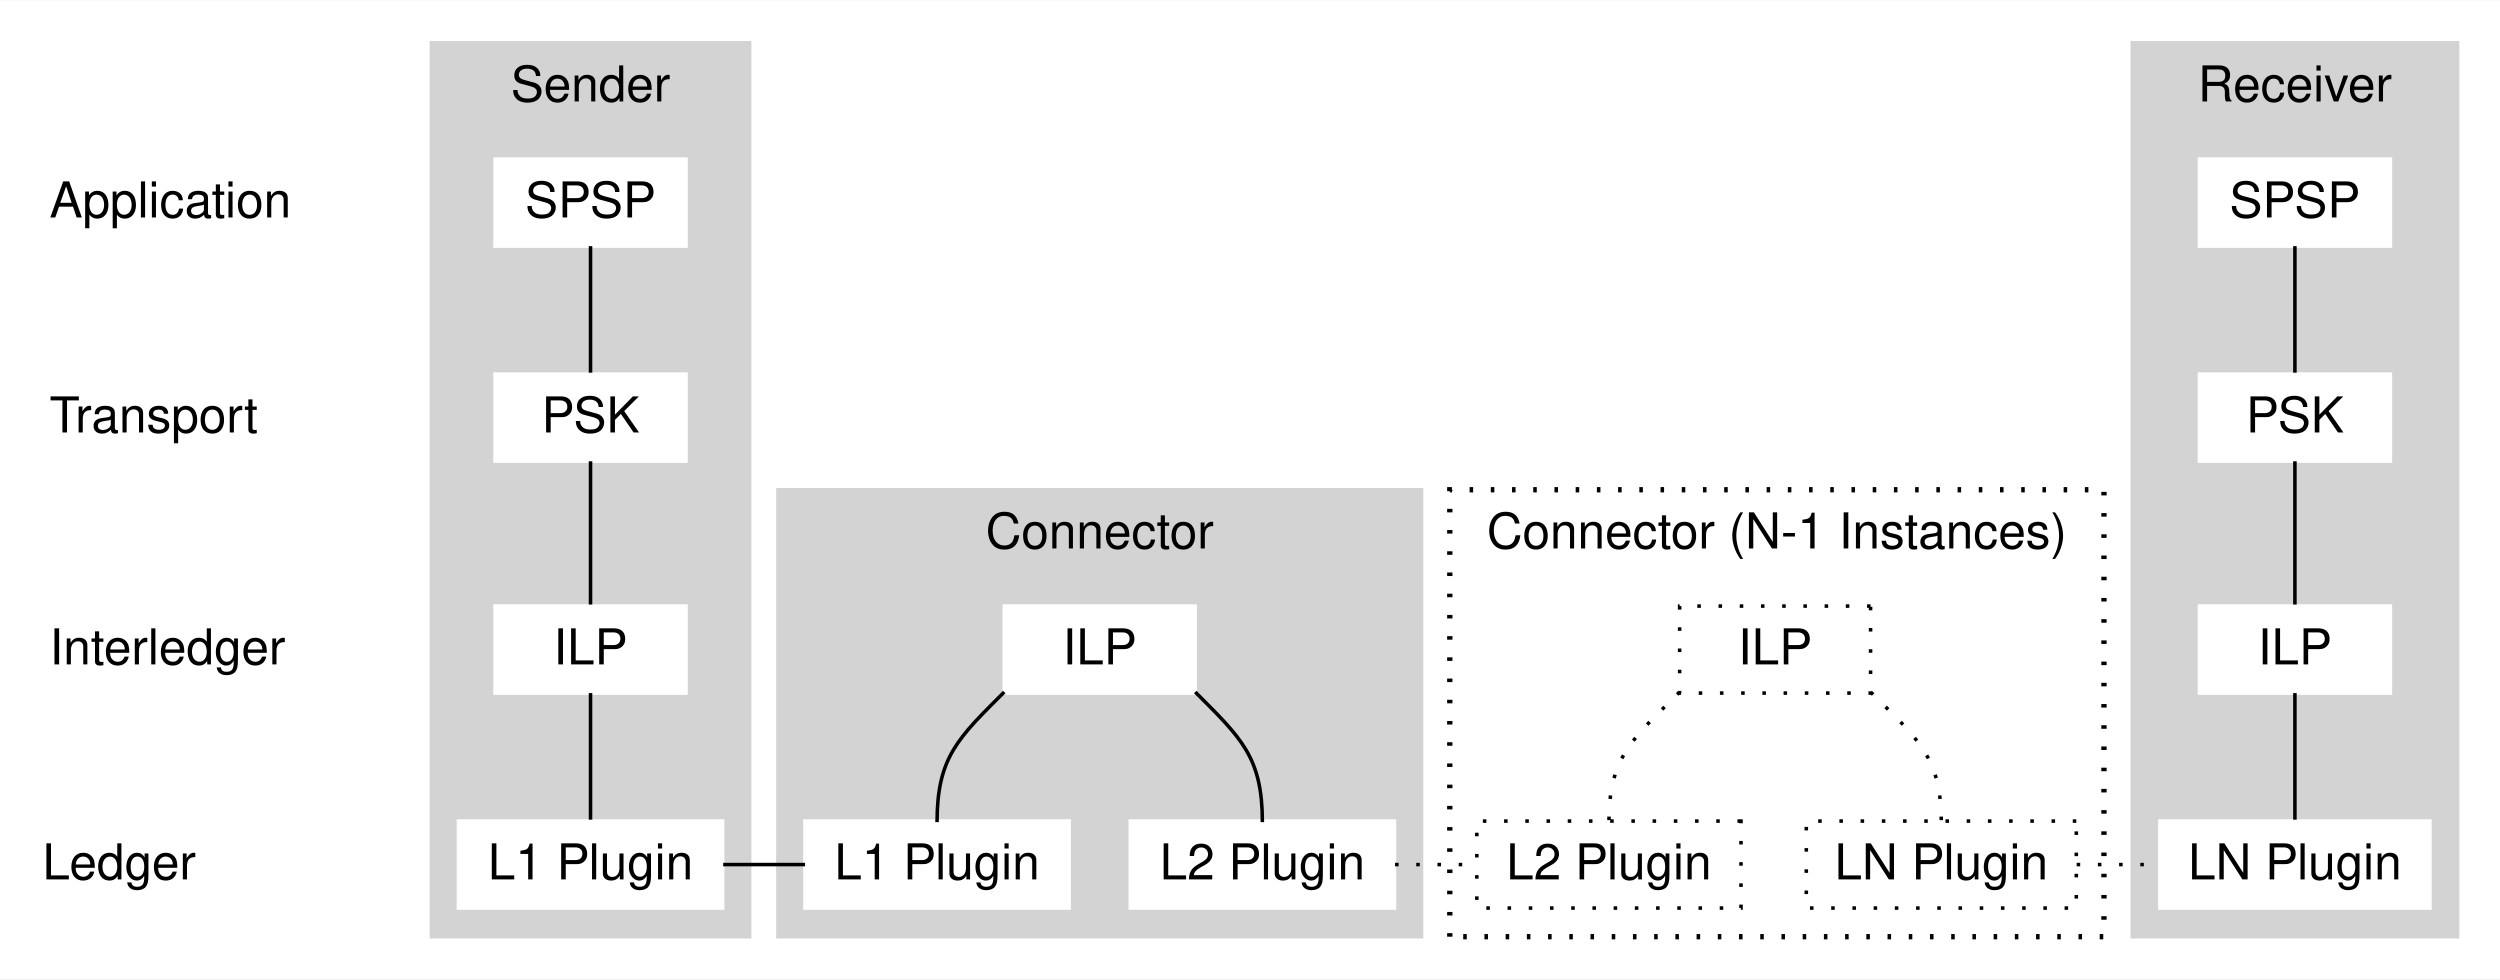
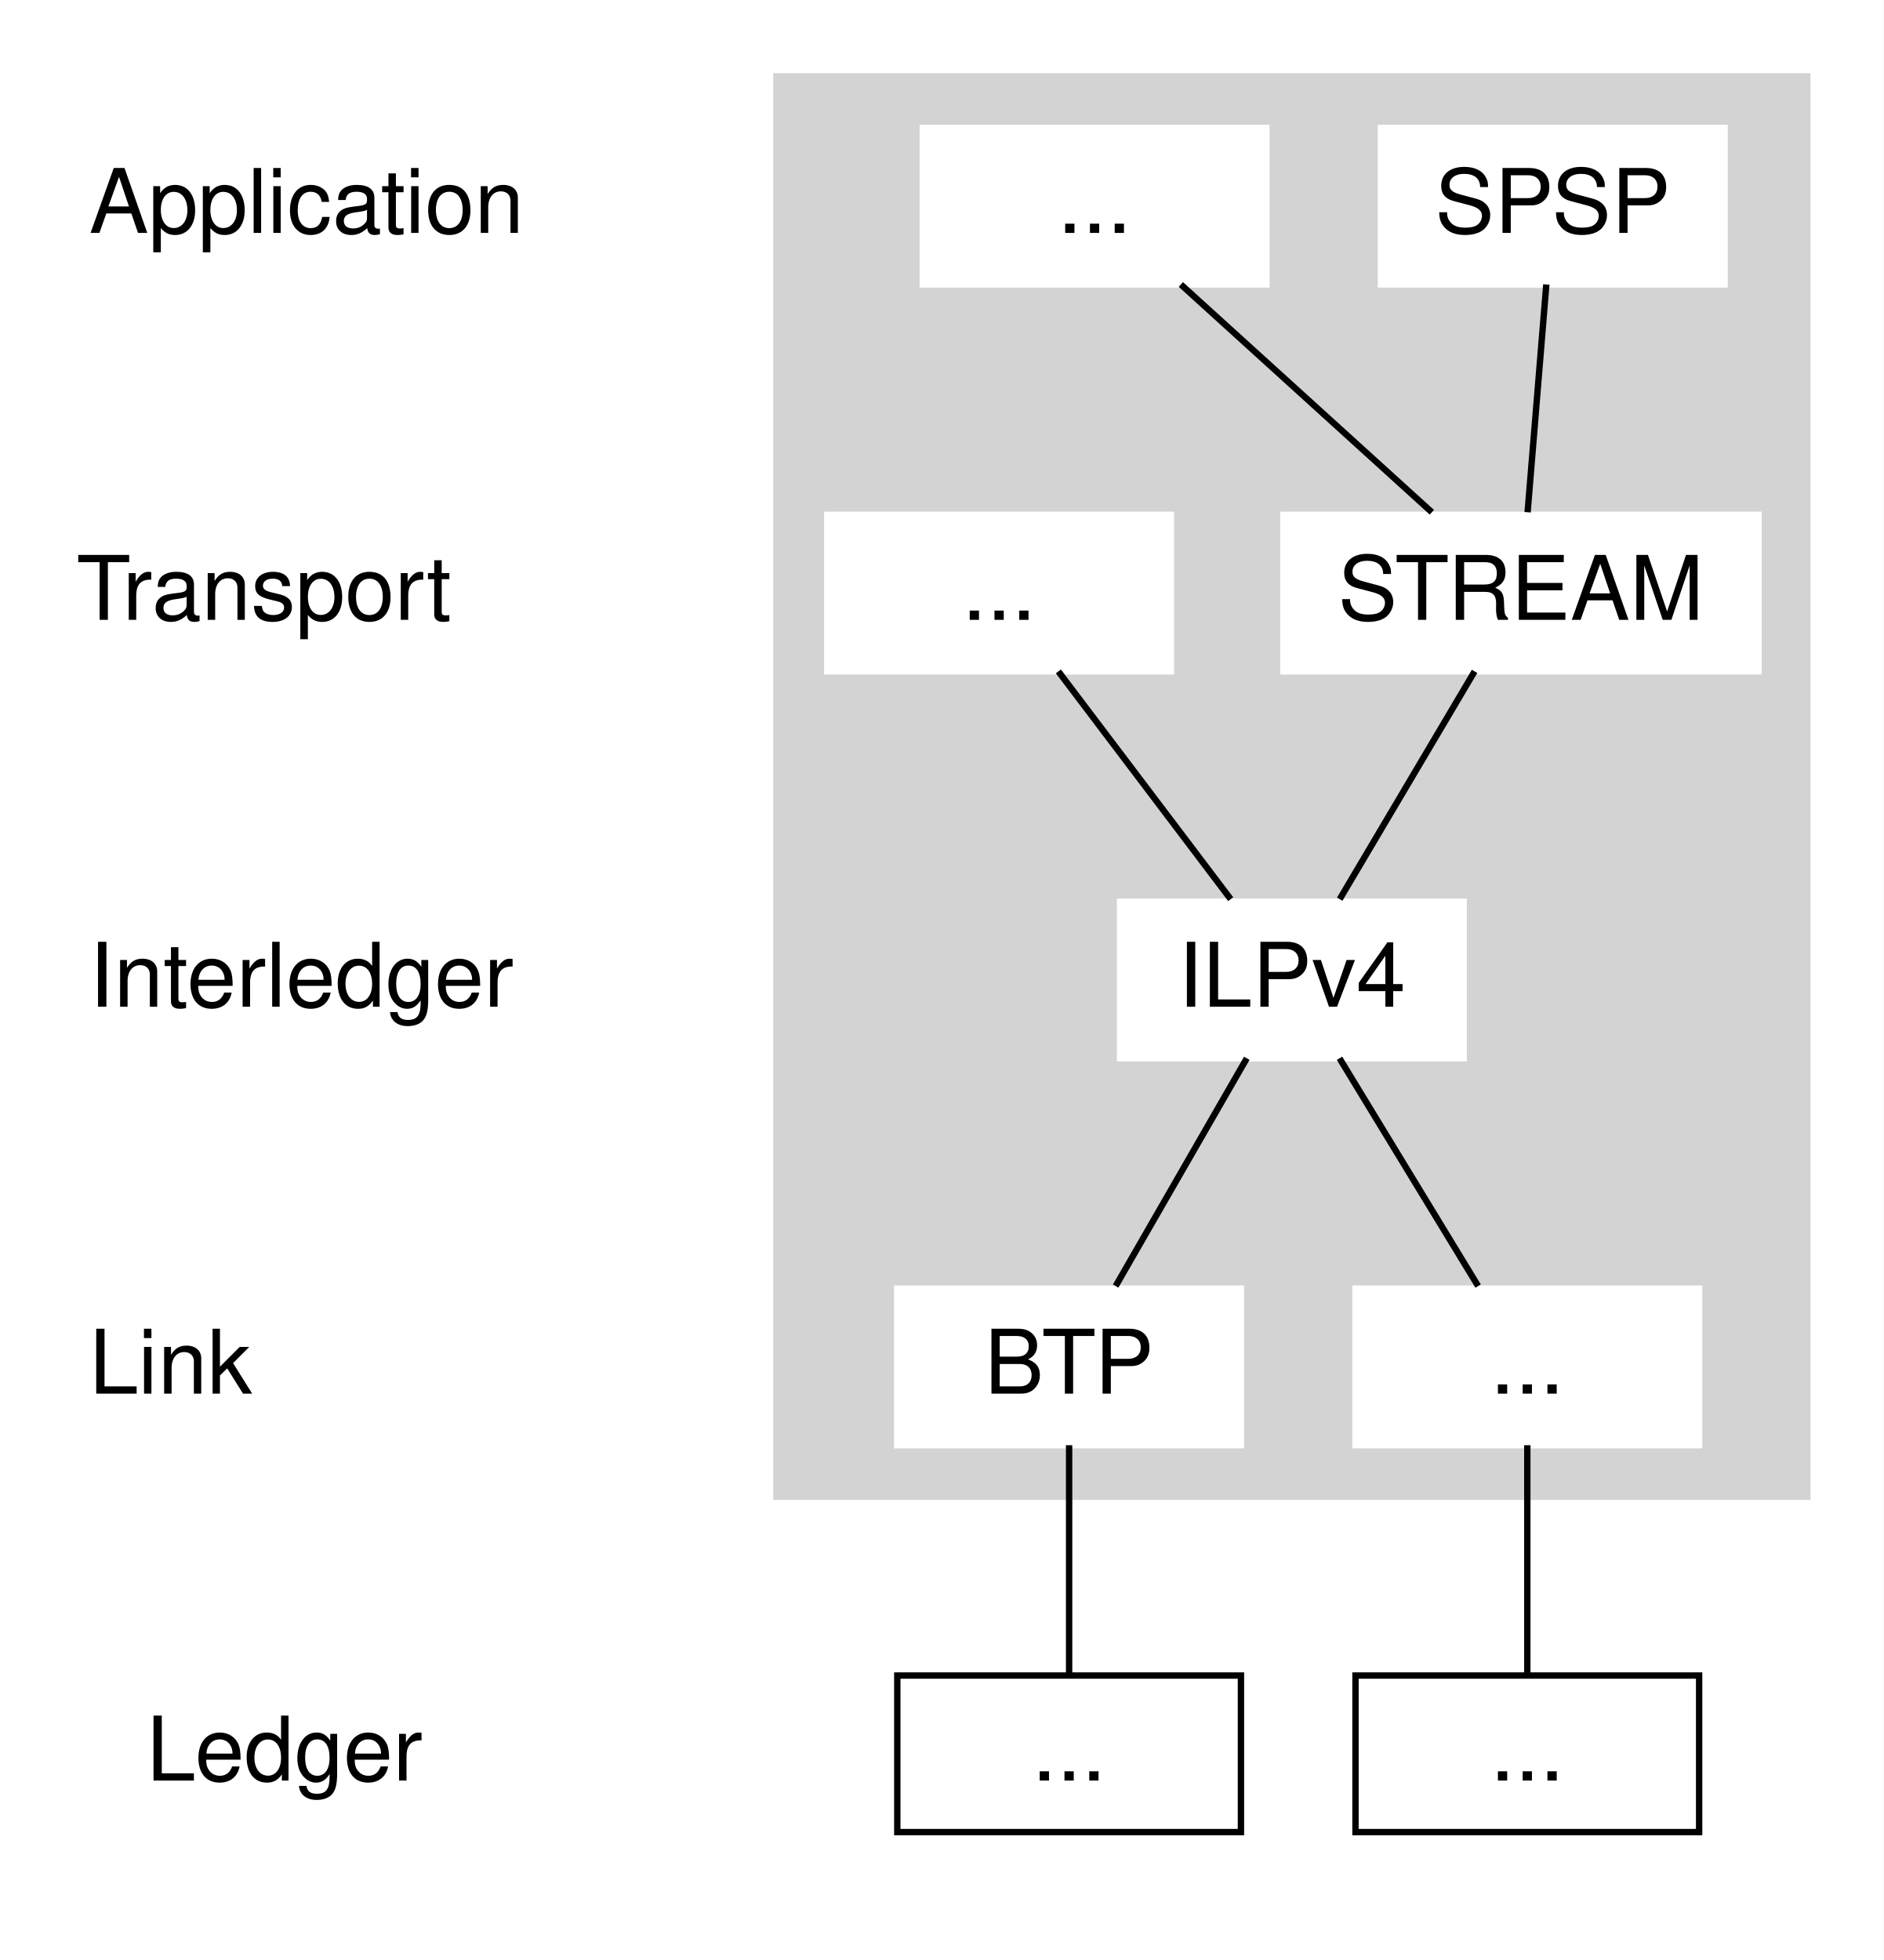
- <svg xmlns="http://www.w3.org/2000/svg" width="707pt" height="277pt" viewBox="0.00 0.00 707.00 276.80">
-   <g id="graph0" class="graph" transform="scale(1 1) rotate(0) translate(4 272.8)">
-     <polygon fill="#ffffff" stroke="transparent" points="-4,4 -4,-272.8 703,-272.8 703,4 -4,4" />
+ <svg xmlns="http://www.w3.org/2000/svg" width="296pt" height="308pt" viewBox="0.00 0.00 296.00 308.00">
+   <g id="graph0" class="graph" transform="scale(1 1) rotate(0) translate(4 304)">
+     <polygon fill="#ffffff" stroke="transparent" points="-4,4 -4,-304 292,-304 292,4 -4,4" />
    <g id="clust1" class="cluster">
-       <polygon fill="#d3d3d3" stroke="#d3d3d3" points="118,-8 118,-260.8 208,-260.8 208,-8 118,-8" />
-       <text text-anchor="middle" x="163" y="-244.2" font-family="Helvetica,sans-Serif" font-size="14.00" fill="#000000">Sender</text>
+       <polygon fill="#d3d3d3" stroke="#d3d3d3" points="118,-68.8 118,-292 280,-292 280,-68.8 118,-68.8" />
    </g>
    <g id="clust2" class="cluster">
-       <polygon fill="#d3d3d3" stroke="#d3d3d3" points="216,-8 216,-134.4 398,-134.4 398,-8 216,-8" />
-       <text text-anchor="middle" x="307" y="-117.8" font-family="Helvetica,sans-Serif" font-size="14.00" fill="#000000">Connector</text>
-     </g>
-     <g id="clust3" class="cluster">
-       <polygon fill="none" stroke="#000000" stroke-width="1.5" stroke-dasharray="1,5" points="406,-8 406,-134.4 591,-134.4 591,-8 406,-8" />
-       <text text-anchor="middle" x="498.5" y="-117.8" font-family="Helvetica,sans-Serif" font-size="14.00" fill="#000000">Connector (N-1 Instances)</text>
-     </g>
-     <g id="clust4" class="cluster">
-       <polygon fill="#d3d3d3" stroke="#d3d3d3" points="599,-8 599,-260.8 691,-260.8 691,-8 599,-8" />
-       <text text-anchor="middle" x="645" y="-244.2" font-family="Helvetica,sans-Serif" font-size="14.00" fill="#000000">Receiver</text>
+       <polygon fill="#ffffff" stroke="#ffffff" points="129,-8 129,-48.8 271,-48.8 271,-8 129,-8" />
    </g>
    <g id="node1" class="node">
-       <text text-anchor="start" x="10" y="-211.4" font-family="Helvetica,sans-Serif" font-size="14.00" fill="#000000">Application</text>
+       <text text-anchor="start" x="10" y="-267.4" font-family="Helvetica,sans-Serif" font-size="14.00" fill="#000000">Application</text>
    </g>
    <g id="node2" class="node">
-       <text text-anchor="start" x="10" y="-150.6" font-family="Helvetica,sans-Serif" font-size="14.00" fill="#000000">Transport</text>
+       <text text-anchor="start" x="8" y="-206.6" font-family="Helvetica,sans-Serif" font-size="14.00" fill="#000000">Transport</text>
    </g>
    <g id="node3" class="node">
-       <text text-anchor="start" x="10" y="-85" font-family="Helvetica,sans-Serif" font-size="14.00" fill="#000000">Interledger</text>
+       <text text-anchor="start" x="10" y="-145.8" font-family="Helvetica,sans-Serif" font-size="14.00" fill="#000000">Interledger</text>
    </g>
    <g id="node4" class="node">
-       <text text-anchor="start" x="8" y="-24.2" font-family="Helvetica,sans-Serif" font-size="14.00" fill="#000000">Ledger</text>
+       <text text-anchor="start" x="10" y="-85" font-family="Helvetica,sans-Serif" font-size="14.00" fill="#000000">Link</text>
    </g>
    <g id="node5" class="node">
-       <polygon fill="#ffffff" stroke="#ffffff" points="190,-227.901 136,-227.901 136,-203.299 190,-203.299 190,-227.901" />
-       <text text-anchor="middle" x="163" y="-211.4" font-family="Helvetica,sans-Serif" font-size="14.00" fill="#000000">SPSP</text>
+       <text text-anchor="start" x="19" y="-24.2" font-family="Helvetica,sans-Serif" font-size="14.00" fill="#000000">Ledger</text>
    </g>
    <g id="node6" class="node">
-       <polygon fill="#ffffff" stroke="#ffffff" points="190,-167.101 136,-167.101 136,-142.499 190,-142.499 190,-167.101" />
-       <text text-anchor="middle" x="163" y="-150.6" font-family="Helvetica,sans-Serif" font-size="14.00" fill="#000000">PSK</text>
+       <polygon fill="#ffffff" stroke="#ffffff" points="267,-283.901 213,-283.901 213,-259.299 267,-259.299 267,-283.901" />
+       <text text-anchor="middle" x="240" y="-267.4" font-family="Helvetica,sans-Serif" font-size="14.00" fill="#000000">SPSP</text>
+     </g>
+     <g id="node8" class="node">
+       <polygon fill="#ffffff" stroke="#ffffff" points="272.33,-223.101 197.67,-223.101 197.67,-198.499 272.33,-198.499 272.33,-223.101" />
+       <text text-anchor="middle" x="235" y="-206.6" font-family="Helvetica,sans-Serif" font-size="14.00" fill="#000000">STREAM</text>
    </g>
    <g id="edge1" class="edge">
-       <path fill="none" stroke="#000000" d="M163,-203.296C163,-192.887 163,-178.026 163,-167.504" />
+       <path fill="none" stroke="#000000" d="M238.988,-259.296C238.132,-248.887 236.91,-234.026 236.045,-223.504" />
    </g>
    <g id="node7" class="node">
-       <polygon fill="#ffffff" stroke="#ffffff" points="190,-101.501 136,-101.501 136,-76.899 190,-76.899 190,-101.501" />
-       <text text-anchor="middle" x="163" y="-85" font-family="Helvetica,sans-Serif" font-size="14.00" fill="#000000">ILP</text>
+       <polygon fill="#ffffff" stroke="#ffffff" points="195,-283.901 141,-283.901 141,-259.299 195,-259.299 195,-283.901" />
+       <text text-anchor="middle" x="168" y="-267.4" font-family="Helvetica,sans-Serif" font-size="14.00" fill="#000000">...</text>
    </g>
    <g id="edge2" class="edge">
-       <path fill="none" stroke="#000000" d="M163,-142.461C163,-130.881 163,-113.637 163,-101.931" />
+       <path fill="none" stroke="#000000" d="M181.558,-259.296C193.03,-248.887 209.406,-234.026 221,-223.504" />
    </g>
-     <g id="node8" class="node">
-       <polygon fill="#ffffff" stroke="#ffffff" points="200.354,-40.701 125.646,-40.701 125.646,-16.099 200.354,-16.099 200.354,-40.701" />
-       <text text-anchor="middle" x="163" y="-24.2" font-family="Helvetica,sans-Serif" font-size="14.00" fill="#000000">L1 Plugin</text>
+     <g id="node10" class="node">
+       <polygon fill="#ffffff" stroke="#ffffff" points="226,-162.301 172,-162.301 172,-137.699 226,-137.699 226,-162.301" />
+       <text text-anchor="middle" x="199" y="-145.8" font-family="Helvetica,sans-Serif" font-size="14.00" fill="#000000">ILPv4</text>
    </g>
    <g id="edge3" class="edge">
-       <path fill="none" stroke="#000000" d="M163,-76.896C163,-66.487 163,-51.626 163,-41.104" />
-     </g>
-     <g id="node10" class="node">
-       <polygon fill="#ffffff" stroke="#ffffff" points="298.354,-40.701 223.646,-40.701 223.646,-16.099 298.354,-16.099 298.354,-40.701" />
-       <text text-anchor="middle" x="261" y="-24.2" font-family="Helvetica,sans-Serif" font-size="14.00" fill="#000000">L1 Plugin</text>
-     </g>
-     <g id="edge11" class="edge">
-       <path fill="none" stroke="#000000" d="M200.516,-28.4C208.234,-28.4 215.952,-28.4 223.67,-28.4" />
+       <path fill="none" stroke="#000000" d="M227.715,-198.496C221.551,-188.087 212.752,-173.226 206.522,-162.704" />
    </g>
    <g id="node9" class="node">
-       <polygon fill="#ffffff" stroke="#ffffff" points="334,-101.501 280,-101.501 280,-76.899 334,-76.899 334,-101.501" />
-       <text text-anchor="middle" x="307" y="-85" font-family="Helvetica,sans-Serif" font-size="14.00" fill="#000000">ILP</text>
+       <polygon fill="#ffffff" stroke="#ffffff" points="180,-223.101 126,-223.101 126,-198.499 180,-198.499 180,-223.101" />
+       <text text-anchor="middle" x="153" y="-206.6" font-family="Helvetica,sans-Serif" font-size="14.00" fill="#000000">...</text>
    </g>
    <g id="edge4" class="edge">
-       <path fill="none" stroke="#000000" d="M280,-77.2C266.984,-64.184 261,-58.807 261,-40.4" />
+       <path fill="none" stroke="#000000" d="M162.309,-198.496C170.185,-188.087 181.428,-173.226 189.388,-162.704" />
    </g>
    <g id="node11" class="node">
-       <polygon fill="#ffffff" stroke="#ffffff" points="390.354,-40.701 315.646,-40.701 315.646,-16.099 390.354,-16.099 390.354,-40.701" />
-       <text text-anchor="middle" x="353" y="-24.2" font-family="Helvetica,sans-Serif" font-size="14.00" fill="#000000">L2 Plugin</text>
+       <polygon fill="#ffffff" stroke="#ffffff" points="191,-101.501 137,-101.501 137,-76.899 191,-76.899 191,-101.501" />
+       <text text-anchor="middle" x="164" y="-85" font-family="Helvetica,sans-Serif" font-size="14.00" fill="#000000">BTP</text>
    </g>
    <g id="edge5" class="edge">
-       <path fill="none" stroke="#000000" d="M334,-77.2C347.016,-64.184 353,-58.807 353,-40.4" />
+       <path fill="none" stroke="#000000" d="M191.917,-137.696C185.925,-127.287 177.37,-112.426 171.313,-101.904" />
+     </g>
+     <g id="node12" class="node">
+       <polygon fill="#ffffff" stroke="#ffffff" points="263,-101.501 209,-101.501 209,-76.899 263,-76.899 263,-101.501" />
+       <text text-anchor="middle" x="236" y="-85" font-family="Helvetica,sans-Serif" font-size="14.00" fill="#000000">...</text>
+     </g>
+     <g id="edge6" class="edge">
+       <path fill="none" stroke="#000000" d="M206.488,-137.696C212.822,-127.287 221.866,-112.426 228.269,-101.904" />
    </g>
    <g id="node13" class="node">
-       <polygon fill="none" stroke="#000000" stroke-dasharray="1,5" points="488.354,-40.701 413.646,-40.701 413.646,-16.099 488.354,-16.099 488.354,-40.701" />
-       <text text-anchor="middle" x="451" y="-24.2" font-family="Helvetica,sans-Serif" font-size="14.00" fill="#000000">L2 Plugin</text>
+       <polygon fill="none" stroke="#000000" points="191,-40.701 137,-40.701 137,-16.099 191,-16.099 191,-40.701" />
+       <text text-anchor="middle" x="164" y="-24.2" font-family="Helvetica,sans-Serif" font-size="14.00" fill="#000000">...</text>
    </g>
-     <g id="edge12" class="edge">
-       <path fill="none" stroke="#000000" stroke-dasharray="1,5" d="M390.516,-28.4C398.234,-28.4 405.952,-28.4 413.67,-28.4" />
-     </g>
-     <g id="node12" class="node">
-       <polygon fill="none" stroke="#000000" stroke-dasharray="1,5" points="525,-101.501 471,-101.501 471,-76.899 525,-76.899 525,-101.501" />
-       <text text-anchor="middle" x="498" y="-85" font-family="Helvetica,sans-Serif" font-size="14.00" fill="#000000">ILP</text>
-     </g>
-     <g id="edge6" class="edge">
-       <path fill="none" stroke="#000000" stroke-dasharray="1,5" d="M471,-77.2C457.837,-64.037 451,-59.015 451,-40.4" />
+     <g id="edge7" class="edge">
+       <path fill="none" stroke="#000000" d="M164,-76.896C164,-66.487 164,-51.626 164,-41.104" />
    </g>
    <g id="node14" class="node">
-       <polygon fill="none" stroke="#000000" stroke-dasharray="1,5" points="583.178,-40.701 506.822,-40.701 506.822,-16.099 583.178,-16.099 583.178,-40.701" />
-       <text text-anchor="middle" x="545" y="-24.2" font-family="Helvetica,sans-Serif" font-size="14.00" fill="#000000">LN Plugin</text>
-     </g>
-     <g id="edge7" class="edge">
-       <path fill="none" stroke="#000000" stroke-dasharray="1,5" d="M525,-77.2C538.163,-64.037 545,-59.015 545,-40.4" />
-     </g>
-     <g id="node18" class="node">
-       <polygon fill="#ffffff" stroke="#ffffff" points="683.178,-40.701 606.822,-40.701 606.822,-16.099 683.178,-16.099 683.178,-40.701" />
-       <text text-anchor="middle" x="645" y="-24.2" font-family="Helvetica,sans-Serif" font-size="14.00" fill="#000000">LN Plugin</text>
-     </g>
-     <g id="edge13" class="edge">
-       <path fill="none" stroke="#000000" stroke-dasharray="1,5" d="M583.281,-28.4C590.996,-28.4 598.711,-28.4 606.426,-28.4" />
-     </g>
-     <g id="node15" class="node">
-       <polygon fill="#ffffff" stroke="#ffffff" points="672,-227.901 618,-227.901 618,-203.299 672,-203.299 672,-227.901" />
-       <text text-anchor="middle" x="645" y="-211.4" font-family="Helvetica,sans-Serif" font-size="14.00" fill="#000000">SPSP</text>
-     </g>
-     <g id="node16" class="node">
-       <polygon fill="#ffffff" stroke="#ffffff" points="672,-167.101 618,-167.101 618,-142.499 672,-142.499 672,-167.101" />
-       <text text-anchor="middle" x="645" y="-150.6" font-family="Helvetica,sans-Serif" font-size="14.00" fill="#000000">PSK</text>
+       <polygon fill="none" stroke="#000000" points="263,-40.701 209,-40.701 209,-16.099 263,-16.099 263,-40.701" />
+       <text text-anchor="middle" x="236" y="-24.2" font-family="Helvetica,sans-Serif" font-size="14.00" fill="#000000">...</text>
    </g>
    <g id="edge8" class="edge">
-       <path fill="none" stroke="#000000" d="M645,-203.296C645,-192.887 645,-178.026 645,-167.504" />
-     </g>
-     <g id="node17" class="node">
-       <polygon fill="#ffffff" stroke="#ffffff" points="672,-101.501 618,-101.501 618,-76.899 672,-76.899 672,-101.501" />
-       <text text-anchor="middle" x="645" y="-85" font-family="Helvetica,sans-Serif" font-size="14.00" fill="#000000">ILP</text>
-     </g>
-     <g id="edge9" class="edge">
-       <path fill="none" stroke="#000000" d="M645,-142.461C645,-130.881 645,-113.637 645,-101.931" />
-     </g>
-     <g id="edge10" class="edge">
-       <path fill="none" stroke="#000000" d="M645,-76.896C645,-66.487 645,-51.626 645,-41.104" />
+       <path fill="none" stroke="#000000" d="M236,-76.896C236,-66.487 236,-51.626 236,-41.104" />
    </g>
  </g>
</svg>
